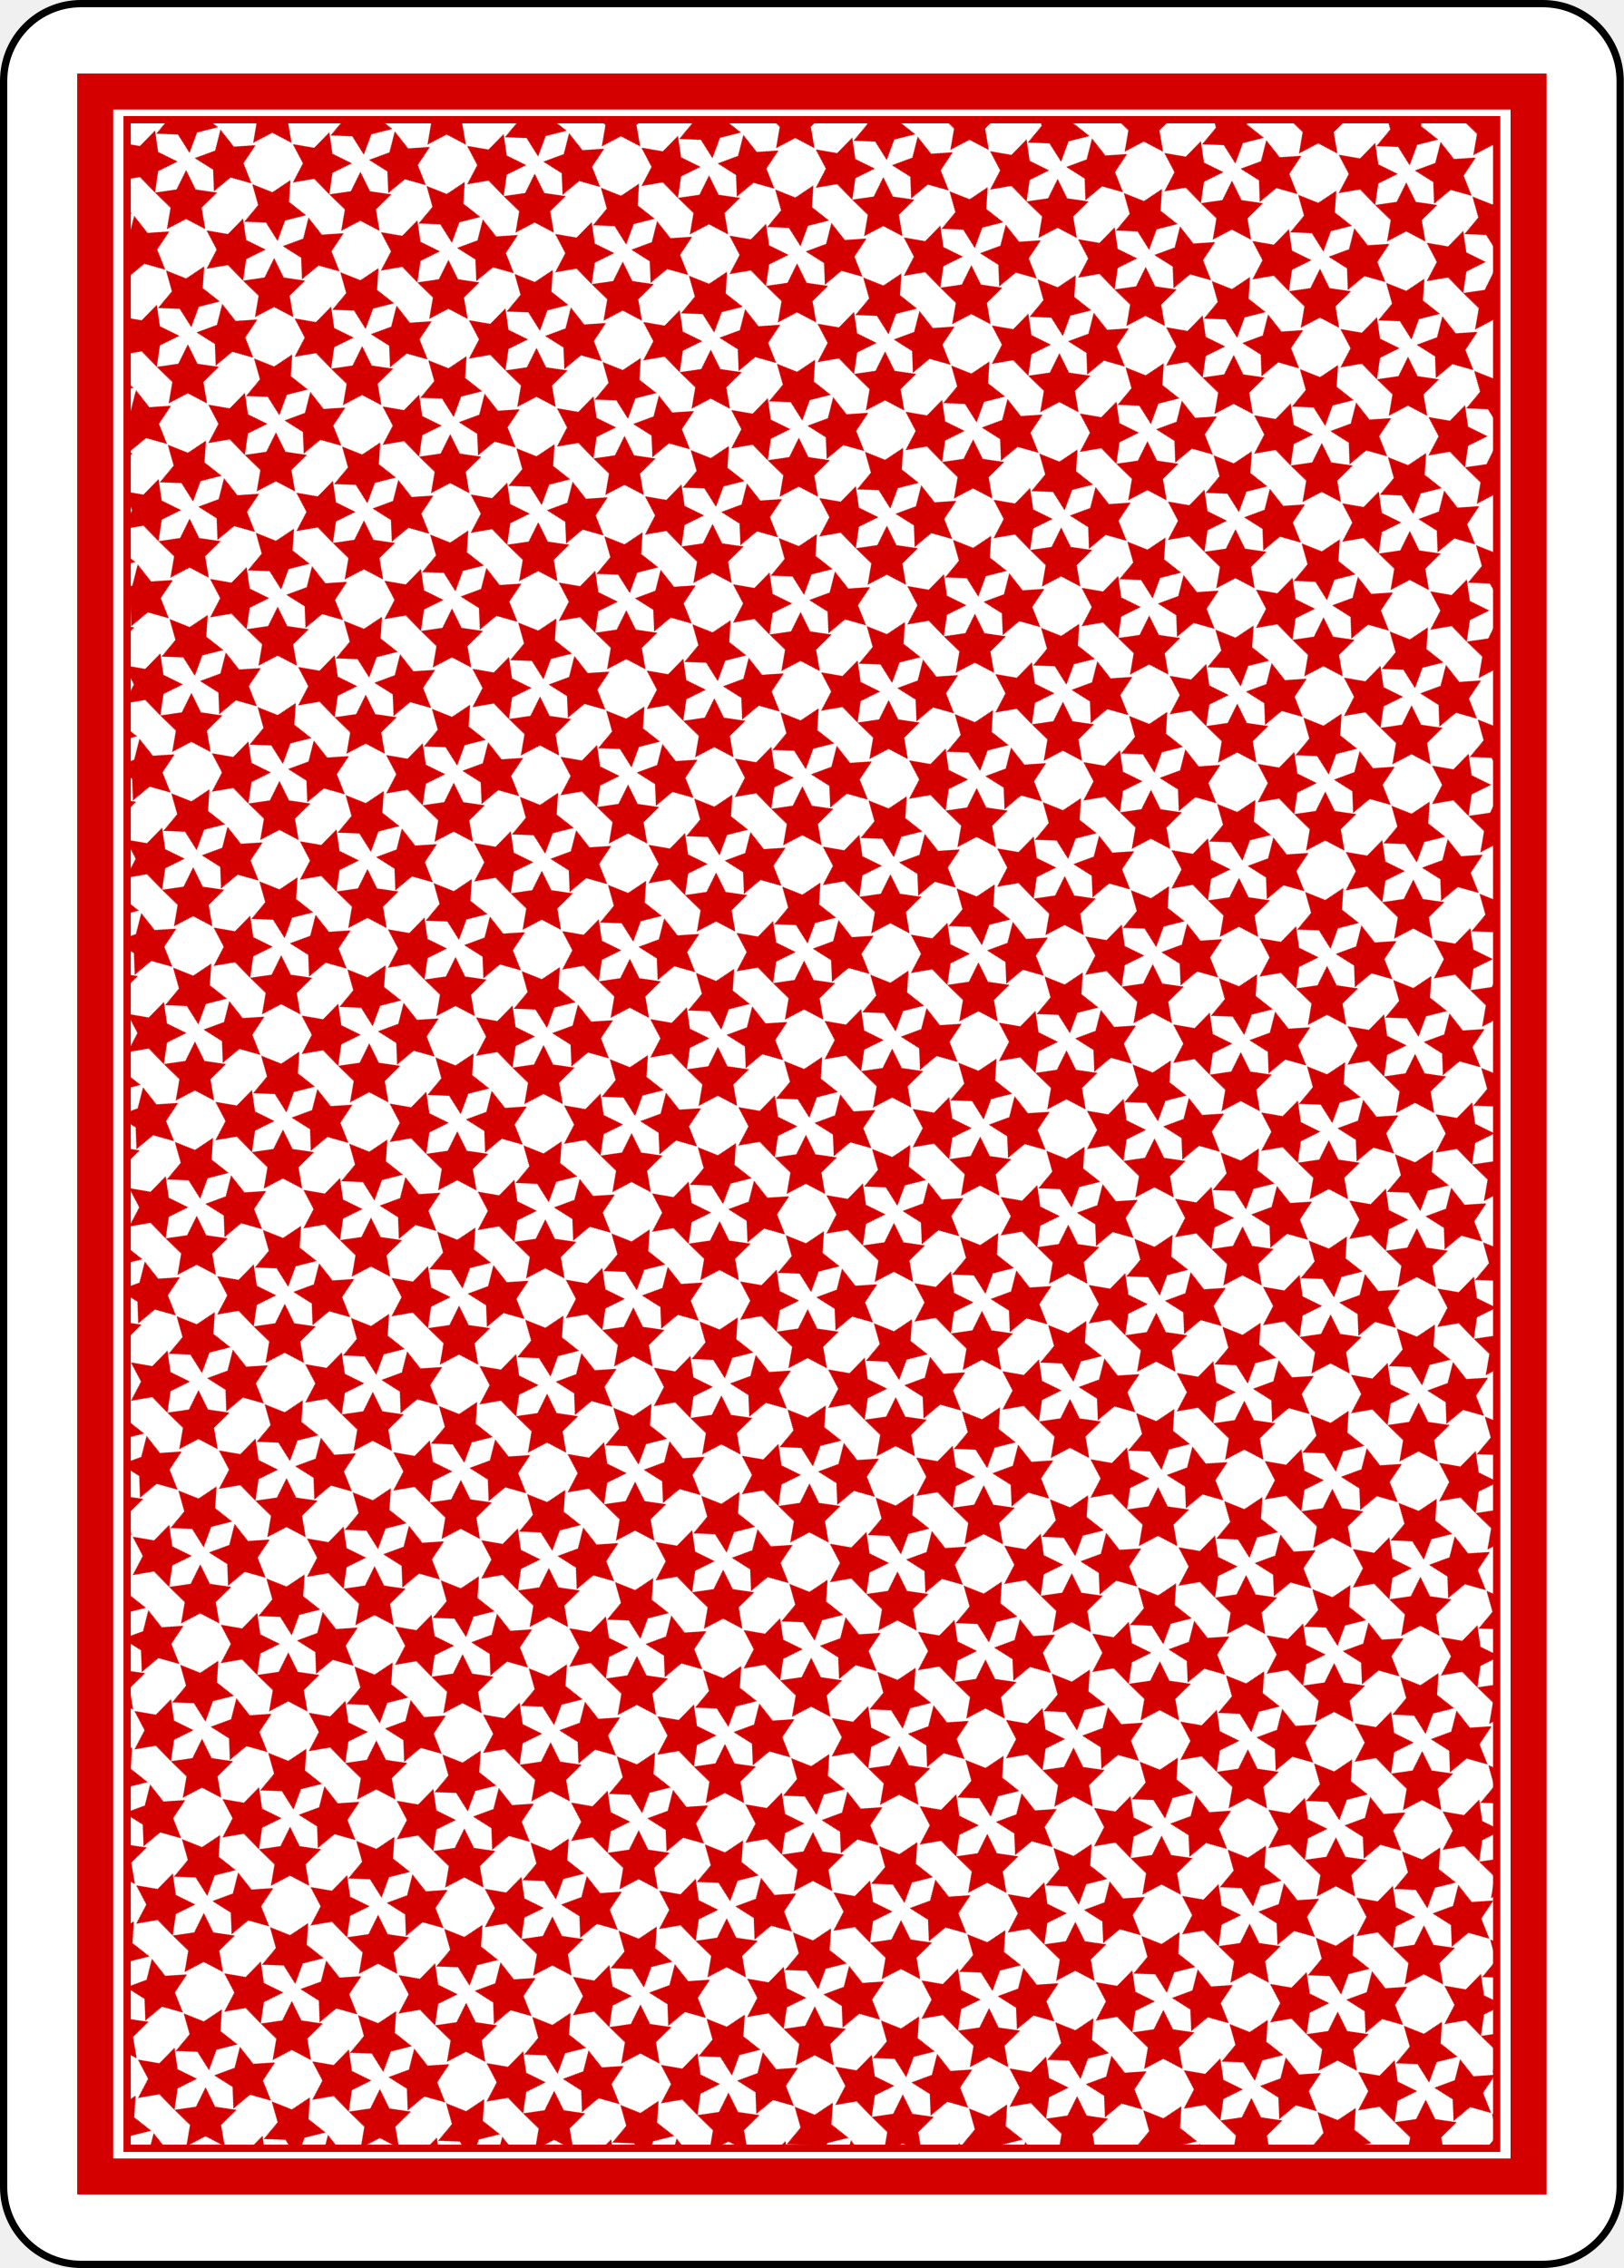
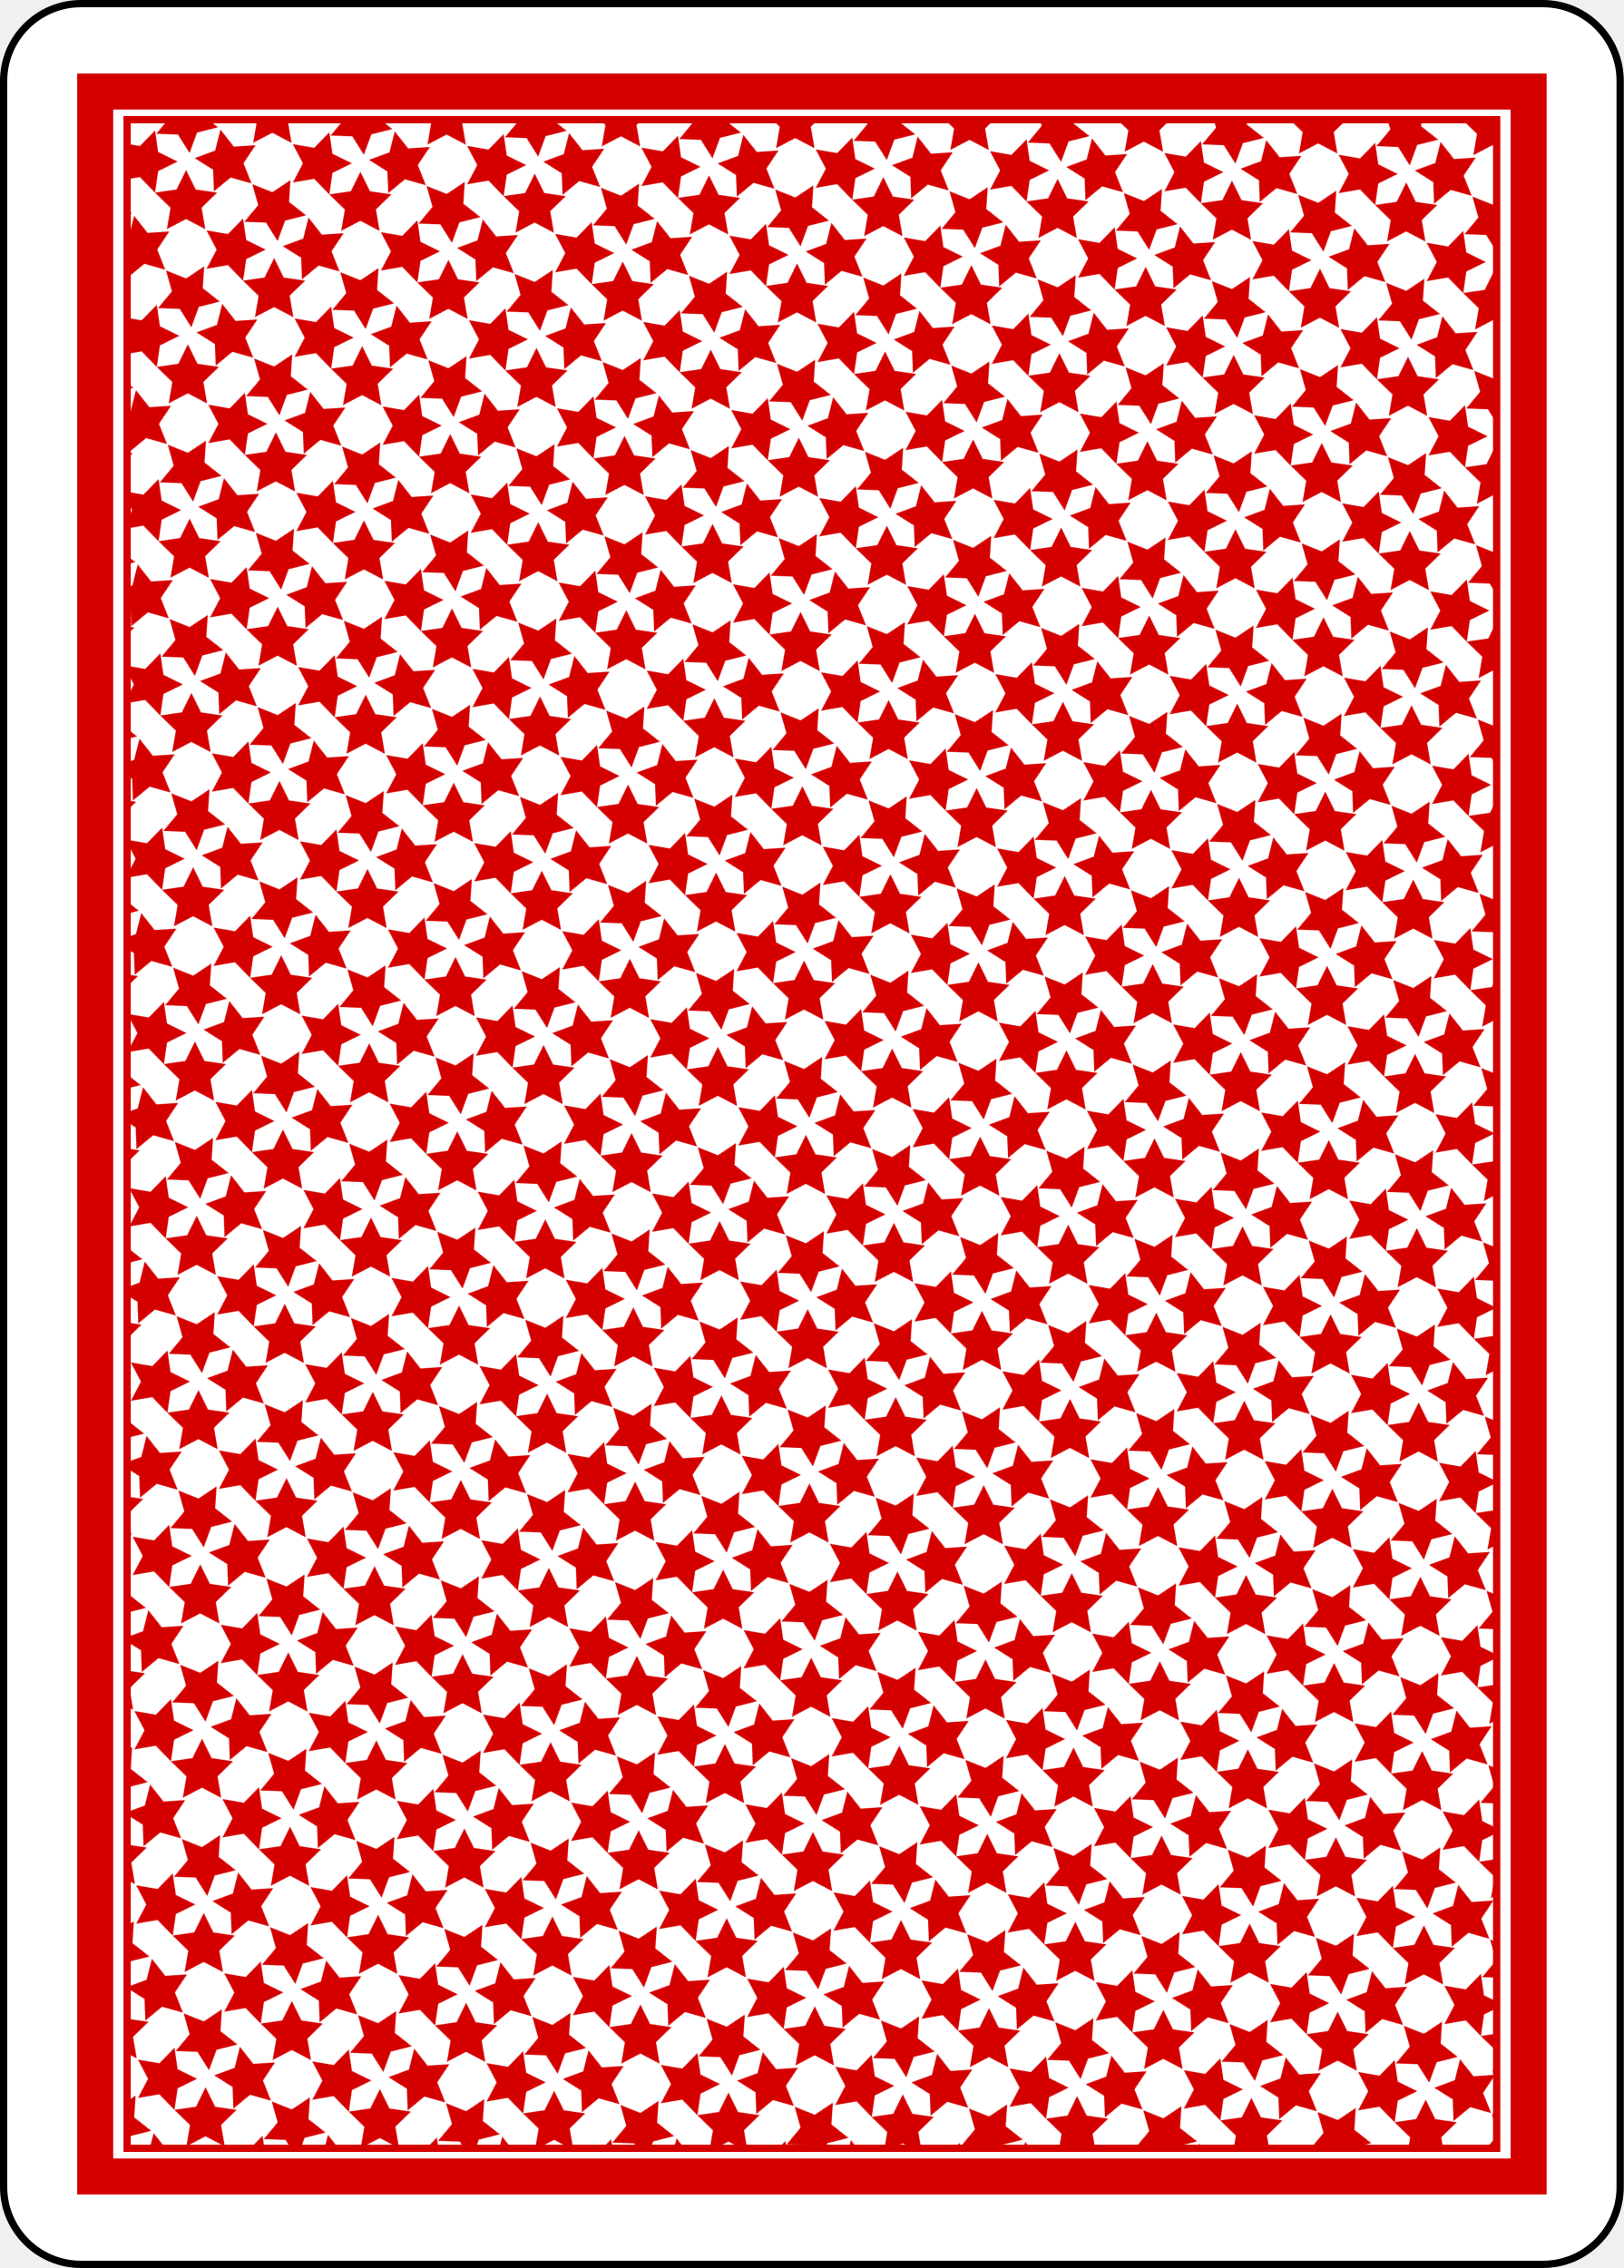
- <svg xmlns="http://www.w3.org/2000/svg" xmlns:xlink="http://www.w3.org/1999/xlink" width="223.228" height="311.811" id="svg3775" version="1.1">
-   <defs id="defs3777">
-     <pattern patternTransform="matrix(0.7071068,-0.7071068,0.7071068,0.7071068,127.7653,536.8492)" id="pattern4529" xlink:href="#pattern3800" />
-     <pattern patternTransform="matrix(-0.1105996,0.1105996,-0.1105996,-0.1105996,-254.0238,74.42622)" id="pattern13545-1" xlink:href="#pattern13024-5" />
-     <pattern id="pattern13024-5" patternTransform="translate(-254.0238,74.42622)" height="110.741" width="108.618" patternUnits="userSpaceOnUse">
-       <path style="fill:#131f67;fill-opacity:1;stroke:none" id="path13016-2" d="m -1016.046,25.721 -10.764,16.121 7.177,18.006 -18.658,-5.256 -14.907,12.39 -0.767,-19.369 -16.39,-10.349 18.184,-6.715 4.777,-18.786 12.005,15.219 z" transform="translate(1070.355,-11.76359)" />
-       <path transform="matrix(0.8660254,0.5,-0.5,0.8660254,946.3391,568.7278)" d="m -1016.046,25.721 -10.764,16.121 7.177,18.006 -18.658,-5.256 -14.907,12.39 -0.767,-19.369 -16.39,-10.349 18.184,-6.715 4.777,-18.786 12.005,15.219 z" id="path13018-7" style="fill:#131f67;fill-opacity:1;stroke:none" />
-       <path transform="translate(1124.664,-11.76359)" style="fill:#131f67;fill-opacity:1;stroke:none" id="path13020-6" d="m -1016.046,25.721 -10.764,16.121 7.177,18.006 -18.658,-5.256 -14.907,12.39 -0.767,-19.369 -16.39,-10.349 18.184,-6.715 4.777,-18.786 12.005,15.219 z" />
-       <path transform="matrix(0.8660254,0.5,-0.5,0.8660254,1000.648,568.7278)" d="m -1016.046,25.721 -10.764,16.121 7.177,18.006 -18.658,-5.256 -14.907,12.39 -0.767,-19.369 -16.39,-10.349 18.184,-6.715 4.777,-18.786 12.005,15.219 z" id="path13022-1" style="fill:#131f67;fill-opacity:1;stroke:none" />
-     </pattern>
-     <pattern patternTransform="matrix(0.1062312,-0.1062312,0.1062312,0.1062312,-605.8288,365.8118)" id="pattern15142" xlink:href="#pattern13074-4" />
-     <pattern patternTransform="matrix(0.1062312,-0.1062312,0.1062312,0.1062312,-605.8288,365.8118)" id="pattern13074-4" xlink:href="#pattern13064-2" />
-     <pattern patternTransform="matrix(0.1062312,-0.1062312,0.1062312,0.1062312,-836.8288,38.81179)" id="pattern13064-2" xlink:href="#pattern8526-950-188-3" />
-     <pattern patternTransform="matrix(0.1062312,-0.1062312,0.1062312,0.1062312,13.11354,22.90188)" id="pattern8526-950-188-3" xlink:href="#pattern8519-687-26-2" />
-     <pattern patternTransform="matrix(0.1062312,-0.1062312,0.1062312,0.1062312,-23.65602,100.6836)" id="pattern8519-687-26-2" xlink:href="#pattern8507-266-27-2" />
-     <pattern patternTransform="matrix(0.1062312,-0.1062312,0.1062312,0.1062312,194.5471,-74.72911)" id="pattern8507-266-27-2" xlink:href="#pattern8501-248-271-1" />
-     <pattern patternTransform="matrix(0.0652057,-0.0652057,0.0652057,0.0652057,194.5471,-74.72911)" id="pattern8501-248-271-1" xlink:href="#pattern8475-545-163-6" />
-     <pattern patternTransform="matrix(0.1100633,-0.1100633,0.1100633,0.1100633,-254.0238,74.42622)" id="pattern8475-545-163-6" xlink:href="#pattern8463-7-486-8" />
-     <pattern id="pattern8463-7-486-8" patternTransform="translate(-254.0238,74.42622)" height="110.741" width="108.618" patternUnits="userSpaceOnUse">
-       <path style="fill:#d40000;fill-opacity:1;stroke:none" id="path11396-5" d="m -1016.046,25.721 -10.764,16.121 7.177,18.006 -18.658,-5.256 -14.907,12.39 -0.767,-19.369 -16.39,-10.349 18.184,-6.715 4.777,-18.786 12.005,15.219 z" transform="translate(1070.355,-11.76359)" />
-       <path transform="matrix(0.8660254,0.5,-0.5,0.8660254,946.3391,568.7278)" d="m -1016.046,25.721 -10.764,16.121 7.177,18.006 -18.658,-5.256 -14.907,12.39 -0.767,-19.369 -16.39,-10.349 18.184,-6.715 4.777,-18.786 12.005,15.219 z" id="path11398-7" style="fill:#d40000;fill-opacity:1;stroke:none" />
-       <path transform="translate(1124.664,-11.76359)" style="fill:#d40000;fill-opacity:1;stroke:none" id="path11400-6" d="m -1016.046,25.721 -10.764,16.121 7.177,18.006 -18.658,-5.256 -14.907,12.39 -0.767,-19.369 -16.39,-10.349 18.184,-6.715 4.777,-18.786 12.005,15.219 z" />
-       <path transform="matrix(0.8660254,0.5,-0.5,0.8660254,1000.648,568.7278)" d="m -1016.046,25.721 -10.764,16.121 7.177,18.006 -18.658,-5.256 -14.907,12.39 -0.767,-19.369 -16.39,-10.349 18.184,-6.715 4.777,-18.786 12.005,15.219 z" id="path11402-1" style="fill:#d40000;fill-opacity:1;stroke:none" />
-     </pattern>
-     <pattern id="pattern8463-7-486-8-2" patternTransform="translate(-254.0238,74.42622)" height="110.741" width="108.618" patternUnits="userSpaceOnUse">
-       <path style="fill:#d40000;fill-opacity:1;stroke:none" id="path11396-5-4" d="m -1016.046,25.721 -10.764,16.121 7.177,18.006 -18.658,-5.256 -14.907,12.39 -0.767,-19.369 -16.39,-10.349 18.184,-6.715 4.777,-18.786 12.005,15.219 z" transform="translate(1070.355,-11.76359)" />
-       <path transform="matrix(0.8660254,0.5,-0.5,0.8660254,946.3391,568.7278)" d="m -1016.046,25.721 -10.764,16.121 7.177,18.006 -18.658,-5.256 -14.907,12.39 -0.767,-19.369 -16.39,-10.349 18.184,-6.715 4.777,-18.786 12.005,15.219 z" id="path11398-7-5" style="fill:#d40000;fill-opacity:1;stroke:none" />
-       <path transform="translate(1124.664,-11.76359)" style="fill:#d40000;fill-opacity:1;stroke:none" id="path11400-6-5" d="m -1016.046,25.721 -10.764,16.121 7.177,18.006 -18.658,-5.256 -14.907,12.39 -0.767,-19.369 -16.39,-10.349 18.184,-6.715 4.777,-18.786 12.005,15.219 z" />
-       <path transform="matrix(0.8660254,0.5,-0.5,0.8660254,1000.648,568.7278)" d="m -1016.046,25.721 -10.764,16.121 7.177,18.006 -18.658,-5.256 -14.907,12.39 -0.767,-19.369 -16.39,-10.349 18.184,-6.715 4.777,-18.786 12.005,15.219 z" id="path11402-1-1" style="fill:#d40000;fill-opacity:1;stroke:none" />
-     </pattern>
-     <pattern id="pattern3800" patternTransform="translate(127.7653,536.8492)" height="17.116" width="16.772" patternUnits="userSpaceOnUse">
-       <g transform="translate(-127.7653,-536.8492)" id="g3794">
-         <path transform="matrix(0.625486,0,0,0.625486,47.84988,201.0576)" d="m 139.931,538.169 -1.531,4.514 2.851,3.82 -4.767,-0.061 -2.752,3.892 -1.415,-4.552 -4.552,-1.415 3.892,-2.752 -0.061,-4.767 3.82,2.851 z" id="path3018" style="fill:#d40000;fill-opacity:1;stroke:none" />
-         <path style="fill:#d40000;fill-opacity:1;stroke:none" id="path3788" d="m 139.931,538.169 -1.531,4.514 2.851,3.82 -4.767,-0.061 -2.752,3.892 -1.415,-4.552 -4.552,-1.415 3.892,-2.752 -0.061,-4.767 3.82,2.851 z" transform="matrix(0.312743,0.5416868,-0.5416868,0.312743,392.2937,297.9044)" />
-         <path style="fill:#d40000;fill-opacity:1;stroke:none" id="path3790" d="m 139.931,538.169 -1.531,4.514 2.851,3.82 -4.767,-0.061 -2.752,3.892 -1.415,-4.552 -4.552,-1.415 3.892,-2.752 -0.061,-4.767 3.82,2.851 z" transform="matrix(0.625486,0,0,-0.625486,47.84988,889.7568)" />
-         <path transform="matrix(0.312743,-0.5416868,-0.5416868,-0.312743,392.2937,792.91)" d="m 139.931,538.169 -1.531,4.514 2.851,3.82 -4.767,-0.061 -2.752,3.892 -1.415,-4.552 -4.552,-1.415 3.892,-2.752 -0.061,-4.767 3.82,2.851 z" id="path3792" style="fill:#d40000;fill-opacity:1;stroke:none" />
+ <svg xmlns="http://www.w3.org/2000/svg" xmlns:xlink="http://www.w3.org/1999/xlink" width="223.228" height="311.811">
+   <defs>
+     <pattern patternTransform="rotate(-45 711.917 114.198)" id="b" xlink:href="#a" />
+     <pattern id="a" patternTransform="translate(127.765 536.85)" height="17.116" width="16.772" patternUnits="userSpaceOnUse">
+       <g fill="#d40000">
+         <path d="M7.61.826L6.652 3.65l1.783 2.39L5.455 6 3.73 8.436 2.845 5.59 0 4.702 2.434 2.98 2.396 0l2.39 1.783z" />
+         <path d="M16.772 5.163l-2.924.582-1.178 2.74-1.458-2.602-2.97-.273 2.024-2.19L9.61.51l2.707 1.25L14.88.234l-.35 2.96zM7.61 16.29l-.958-2.824 1.783-2.39-2.98.04L3.73 8.68l-.885 2.848L0 12.413l2.434 1.72-.038 2.983 2.39-1.783z" />
+         <path d="M16.772 11.953l-2.924-.582-1.178-2.74-1.458 2.61-2.97.275 2.024 2.19-.657 2.91 2.7-1.25 2.56 1.525-.35-2.96z" />
      </g>
    </pattern>
  </defs>
-   <g id="layer1" transform="translate(-260.4331,-370.2756)">
-     <g transform="translate(811.3755,-119.7268)" id="g15148" style="display:inline">
-       <rect rx="10.63" ry="10.63" y="490.502" x="-550.442" height="310.811" width="222.228" id="rect13068" style="fill:#ffffff;stroke:#000000;stroke-width:1;stroke-opacity:1" />
-       <rect ry="0" y="502.586" x="-537.854" height="286.644" width="197.052" id="rect13070" style="fill:none;stroke:#d40000;stroke-width:4.952;stroke-linecap:round;stroke-linejoin:miter;stroke-miterlimit:4;stroke-dasharray:none;stroke-opacity:1" />
-       <rect y="506.455" x="-533.467" height="278.906" width="188.277" id="rect13072" style="fill:url(#pattern4529);fill-opacity:1;stroke:#d40000;stroke-width:1;stroke-linecap:round;stroke-linejoin:miter;stroke-miterlimit:4;stroke-dasharray:none;stroke-opacity:1" />
-     </g>
+   <g transform="translate(550.942 -490.002)">
+     <rect rx="10.63" ry="10.63" y="490.502" x="-550.442" height="310.811" width="222.228" fill="#fff" stroke="#000" />
+     <rect ry="0" y="502.586" x="-537.854" height="286.644" width="197.052" fill="none" stroke="#d40000" stroke-width="4.952" stroke-linecap="round" />
+     <path fill="url(#b)" stroke="#d40000" stroke-linecap="round" d="M-533.467 506.455h188.277V785.36h-188.277z" />
  </g>
</svg>
